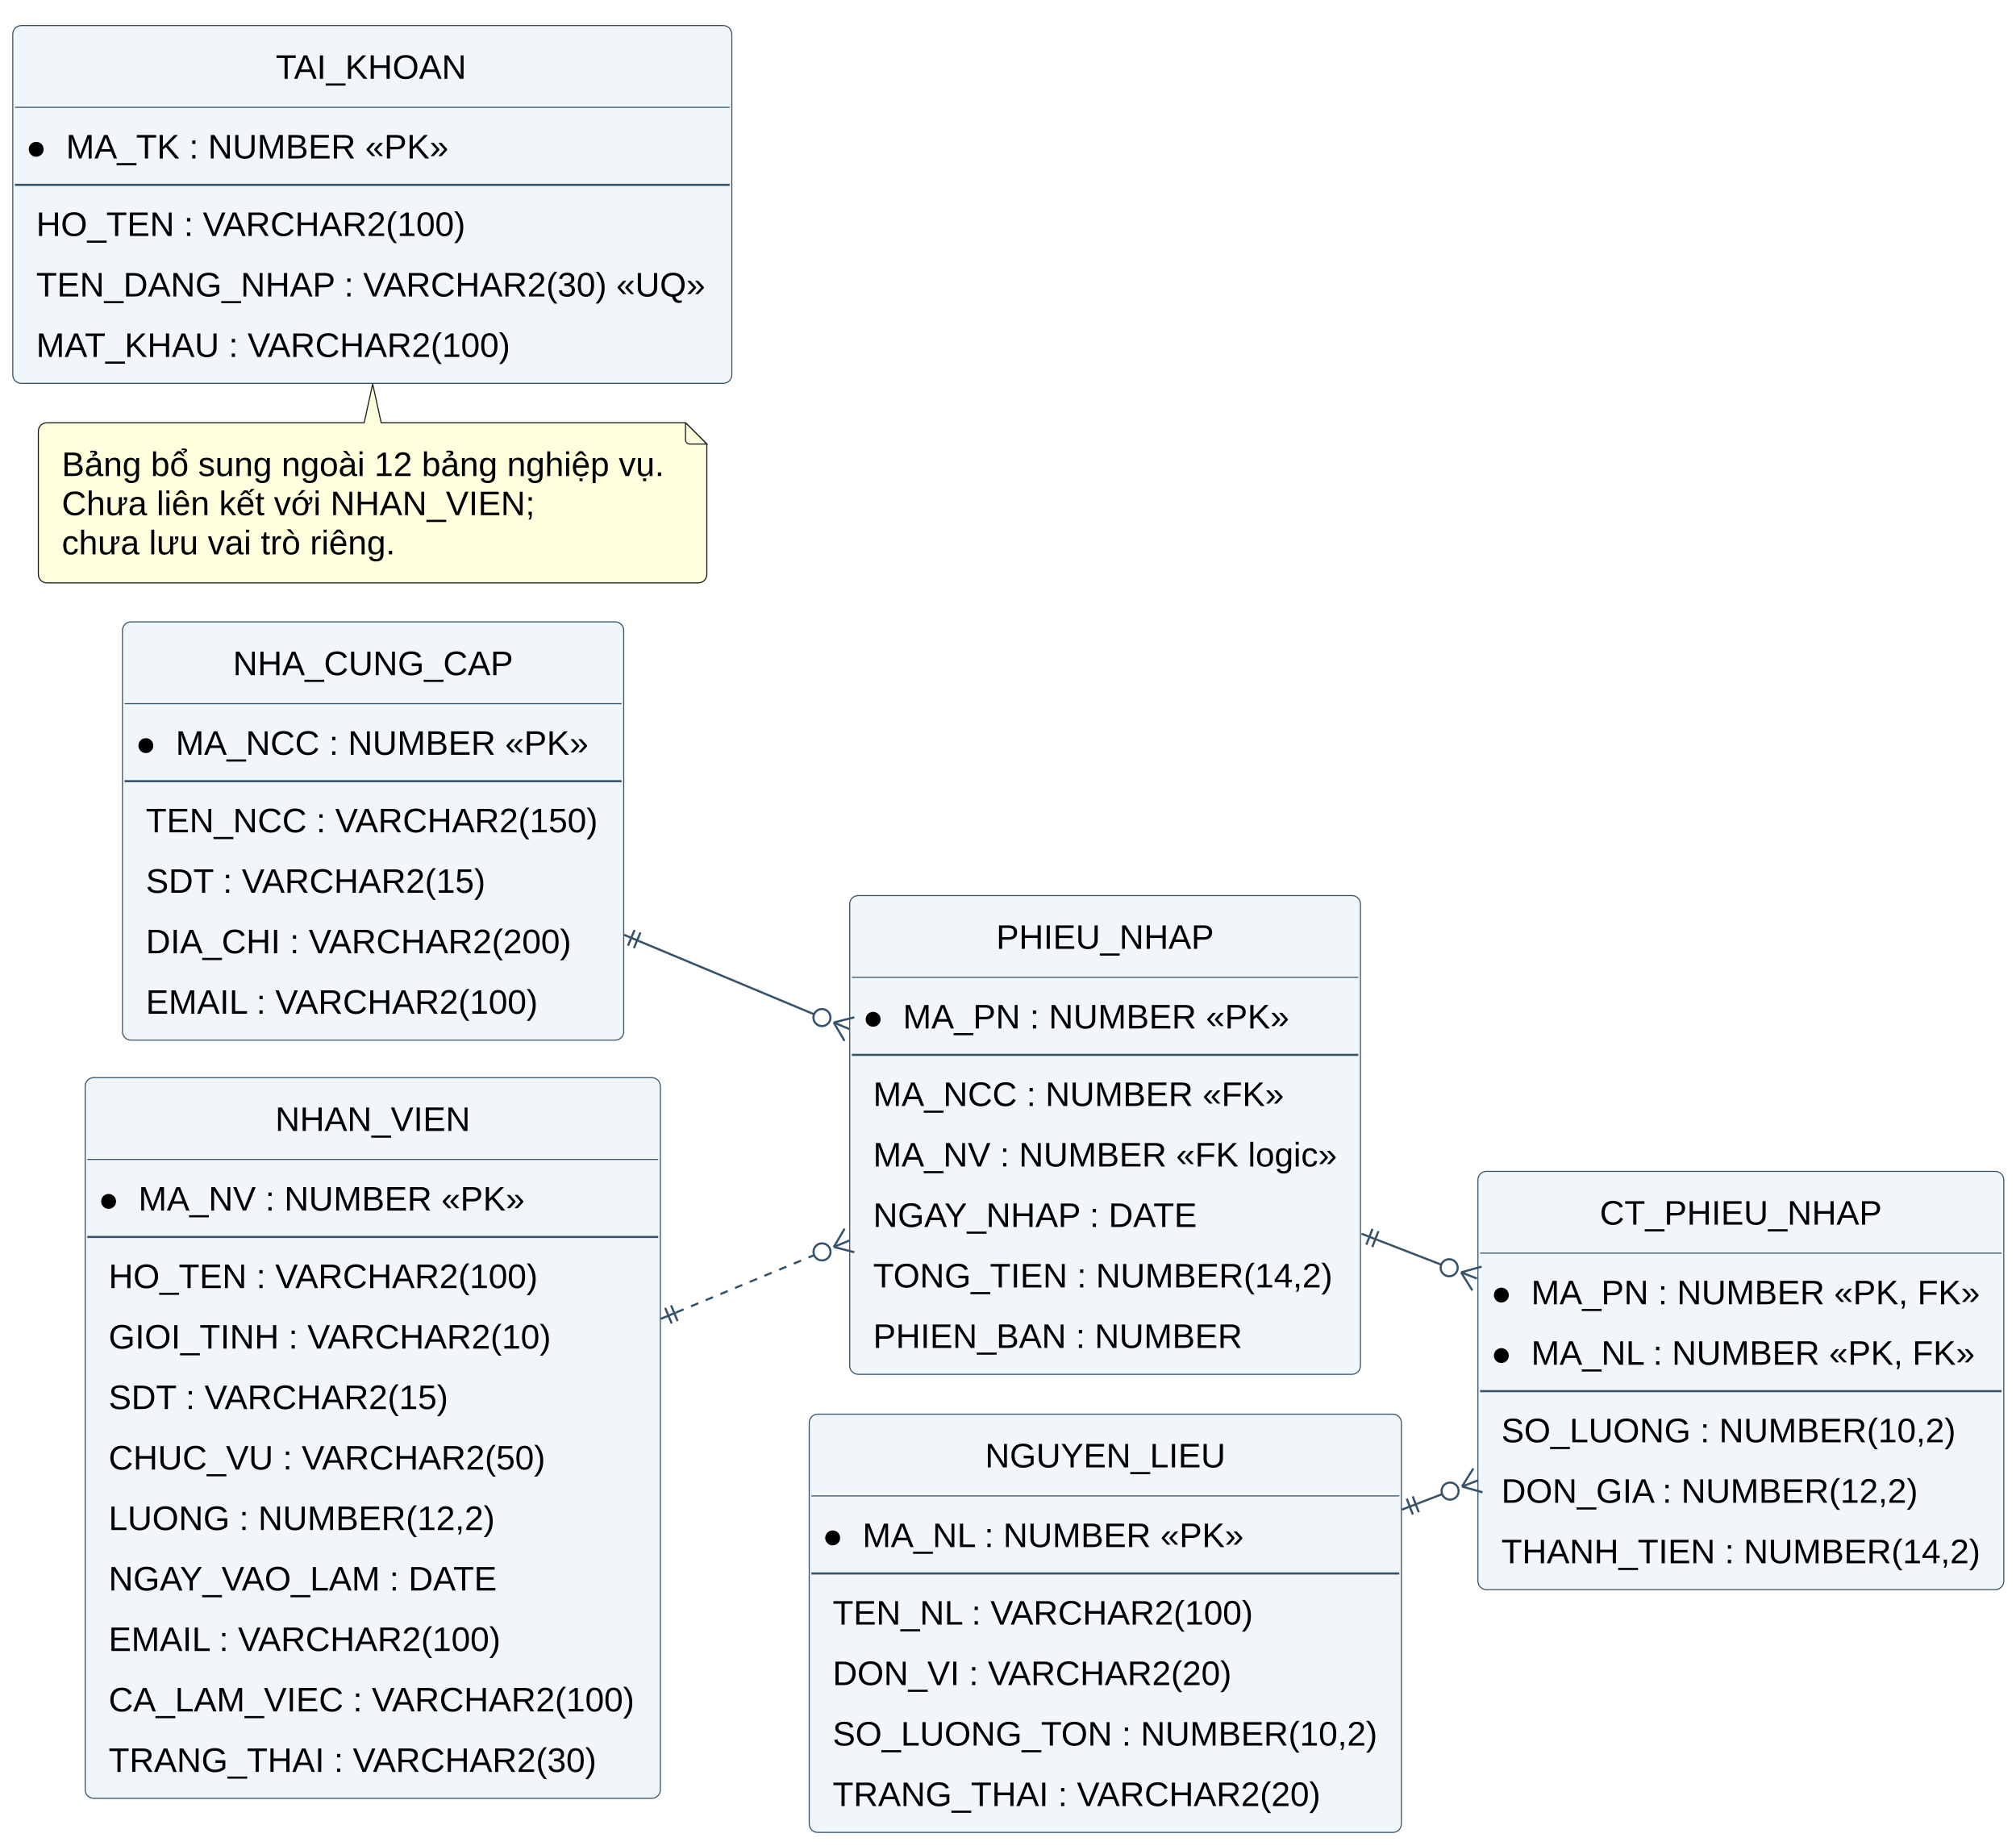
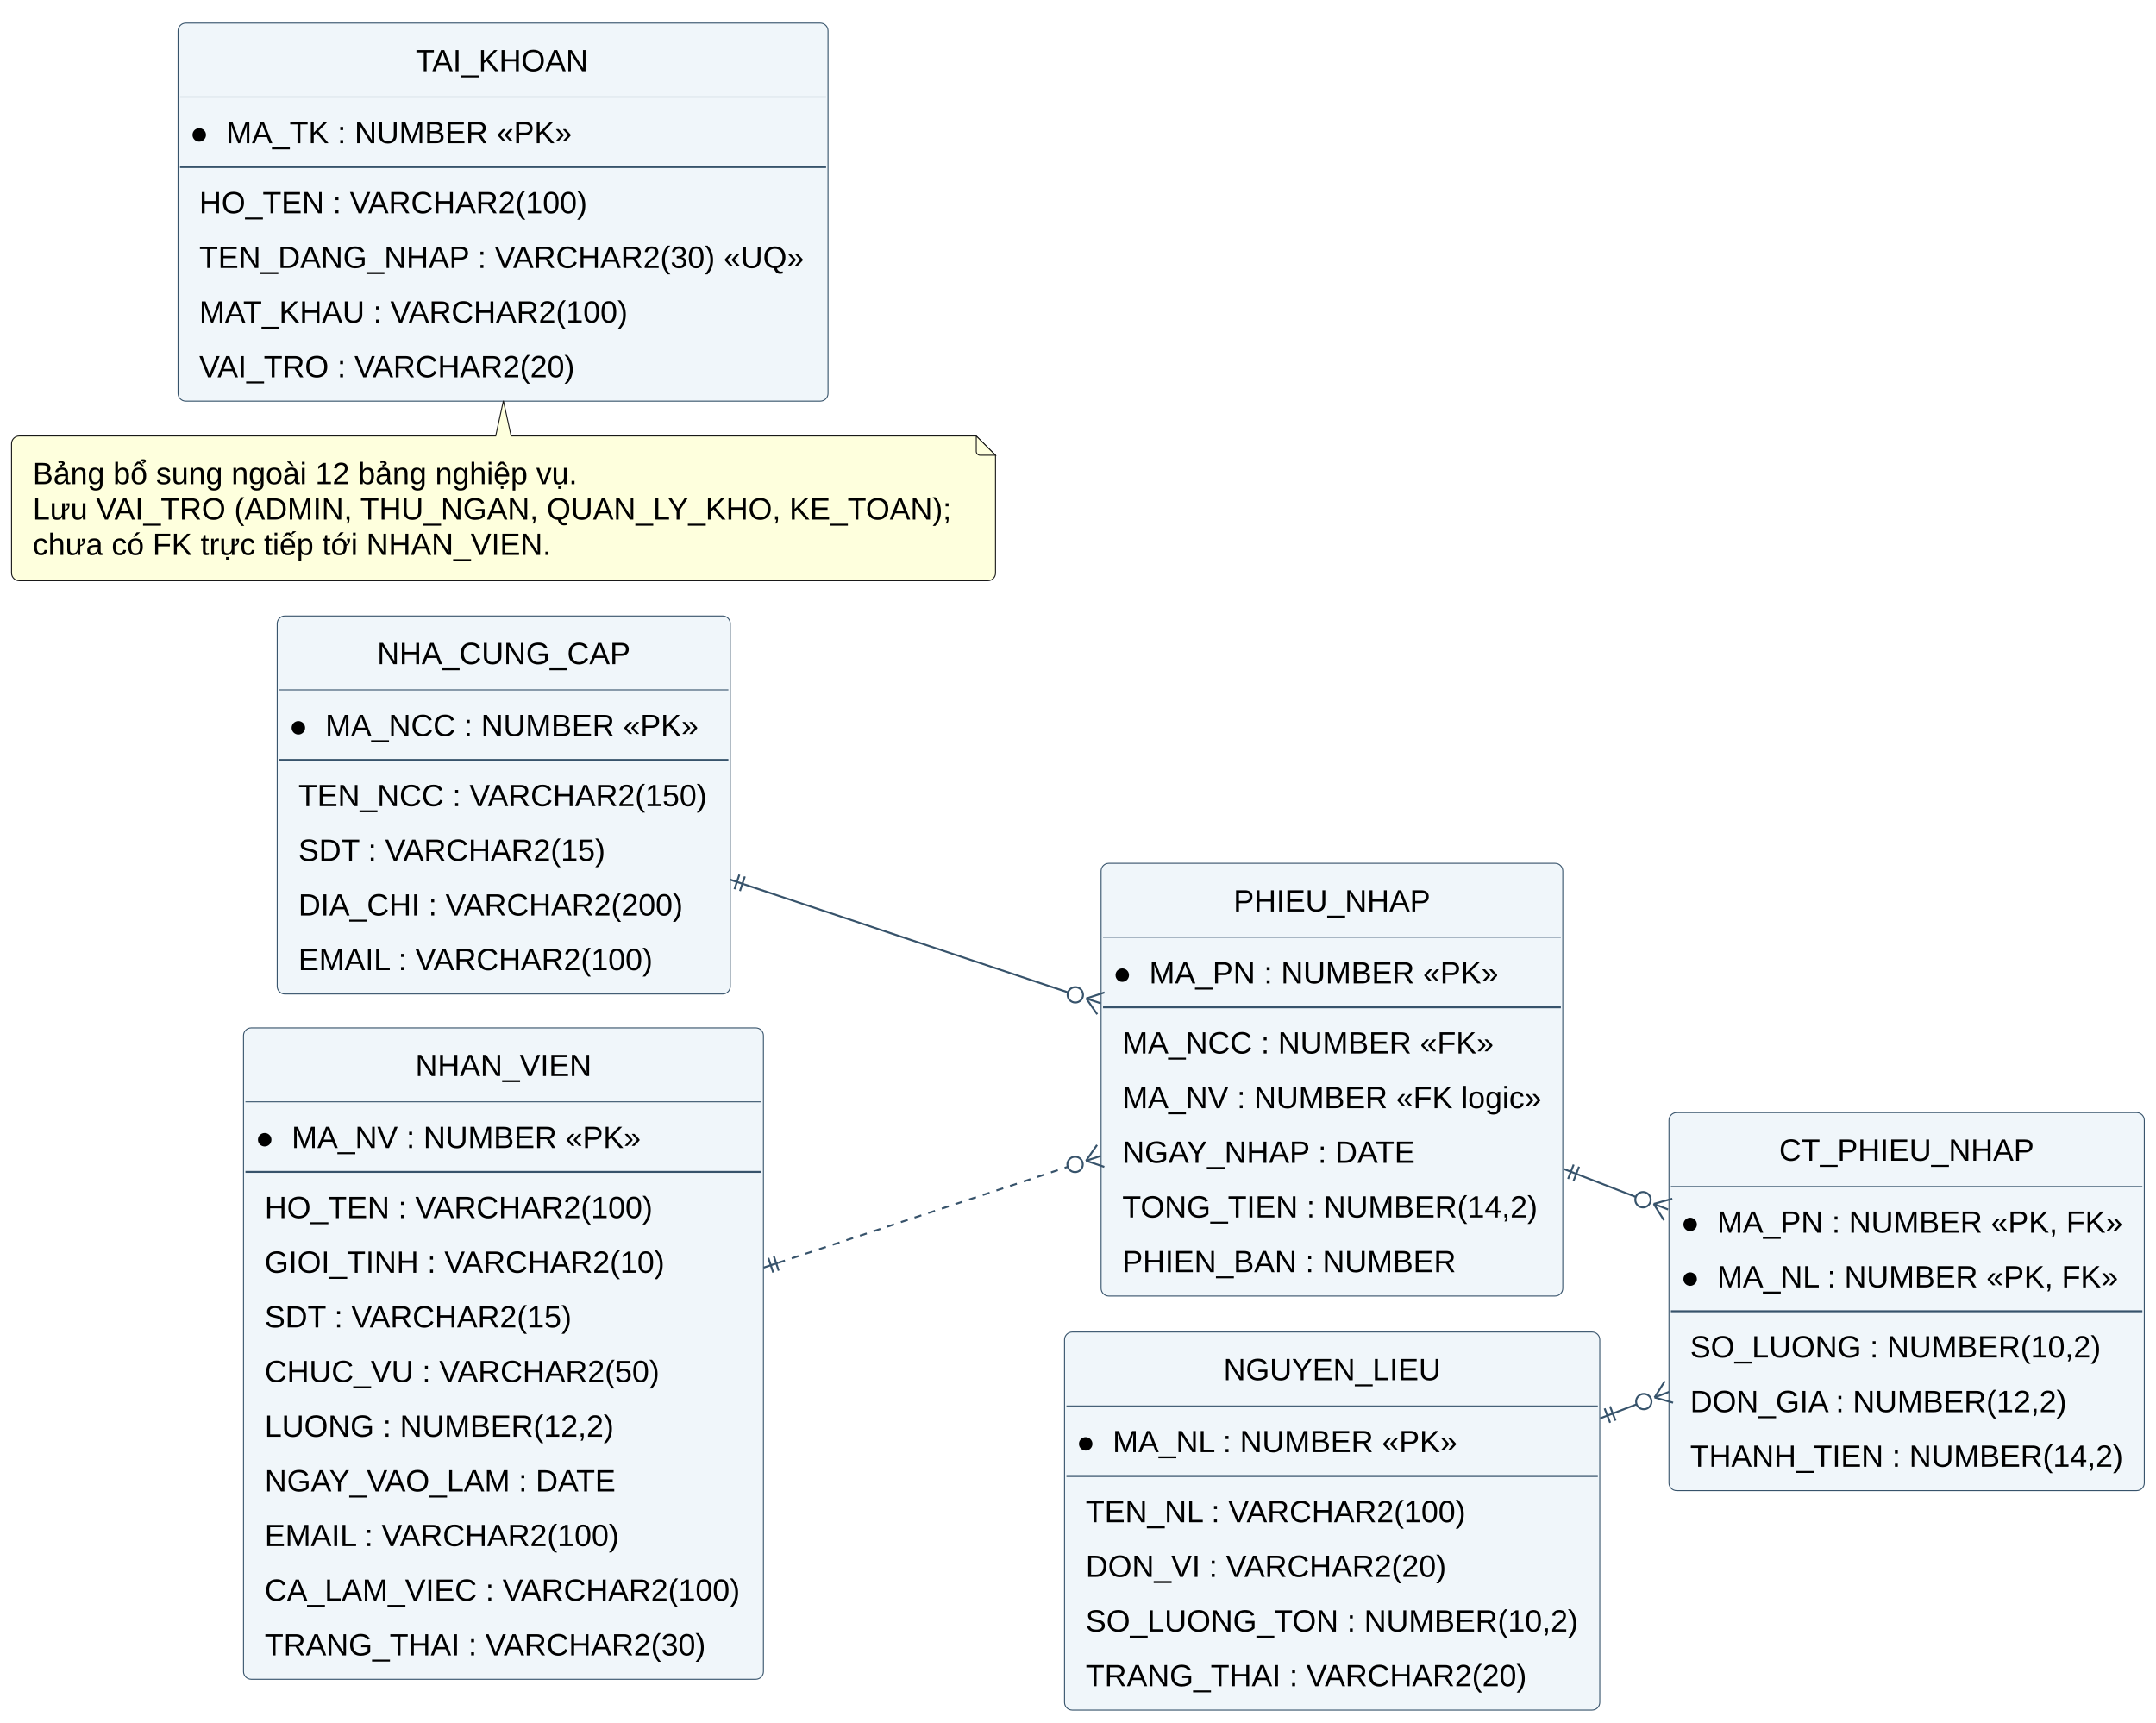
- <svg xmlns="http://www.w3.org/2000/svg" contentStyleType="text/css" data-diagram-type="CLASS" height="1625.625px" preserveAspectRatio="none" style="width:1775px;height:1625px;background:#FFFFFF;" version="1.1" viewBox="0 0 1775 1625" width="1775.625px" zoomAndPan="magnify">
+ <svg xmlns="http://www.w3.org/2000/svg" contentStyleType="text/css" height="1678.125px" preserveAspectRatio="none" style="width:2100px;height:1678px;background:#FFFFFF;" version="1.1" viewBox="0 0 2100 1678" width="2100px" zoomAndPan="magnify">
  <defs />
  <g>
-     <g class="entity" data-entity="NHA_CUNG_CAP" data-source-line="20" data-uid="ent0002" id="entity_NHA_CUNG_CAP">
-       <rect fill="#F0F6FA" height="368.232" rx="7.5" ry="7.5" style="stroke:#37536B;stroke-width:0.938;" width="441.343" x="107.812" y="547.5" />
-       <text fill="#000000" font-family="Arial" font-size="30" lengthAdjust="spacing" textLength="246.724" x="205.122" y="594.39">NHA_CUNG_CAP</text>
-       <line style="stroke:#37536B;stroke-width:0.938;" x1="109.688" x2="547.28" y1="619.497" y2="619.497" />
-       <ellipse cx="128.438" cy="656.433" fill="#000000" rx="5.625" ry="5.625" style="stroke:#000000;stroke-width:1.875;" />
-       <text fill="#000000" font-family="Arial" font-size="30" lengthAdjust="spacing" textLength="363.413" x="154.688" y="664.512">MA_NCC : NUMBER «PK»</text>
-       <line style="stroke:#37536B;stroke-width:1.875;" x1="109.688" x2="547.28" y1="687.744" y2="687.744" />
-       <text fill="#000000" font-family="Arial" font-size="30" lengthAdjust="spacing" textLength="400.093" x="128.438" y="732.759">TEN_NCC : VARCHAR2(150)</text>
-       <text fill="#000000" font-family="Arial" font-size="30" lengthAdjust="spacing" textLength="301.728" x="128.438" y="786.006">SDT : VARCHAR2(15)</text>
-       <text fill="#000000" font-family="Arial" font-size="30" lengthAdjust="spacing" textLength="376.772" x="128.438" y="839.253">DIA_CHI : VARCHAR2(200)</text>
-       <text fill="#000000" font-family="Arial" font-size="30" lengthAdjust="spacing" textLength="348.442" x="128.438" y="892.5">EMAIL : VARCHAR2(100)</text>
+     <g id="elem_NHA_CUNG_CAP">
+       <rect codeLine="20" fill="#F0F6FA" height="368.232" id="NHA_CUNG_CAP" rx="7.5" ry="7.5" style="stroke:#37536B;stroke-width:0.938;" width="441.343" x="270" y="600" />
+       <text fill="#000000" font-family="Arial" font-size="30" lengthAdjust="spacing" textLength="246.724" x="367.31" y="646.89">NHA_CUNG_CAP</text>
+       <line style="stroke:#37536B;stroke-width:0.938;" x1="271.875" x2="709.468" y1="671.997" y2="671.997" />
+       <ellipse cx="290.625" cy="708.933" fill="#000000" rx="5.625" ry="5.625" style="stroke:#000000;stroke-width:1.875;" />
+       <text fill="#000000" font-family="Arial" font-size="30" lengthAdjust="spacing" textLength="363.413" x="316.875" y="717.012">MA_NCC : NUMBER «PK»</text>
+       <line style="stroke:#37536B;stroke-width:1.875;" x1="271.875" x2="709.468" y1="740.244" y2="740.244" />
+       <text fill="#000000" font-family="Arial" font-size="30" lengthAdjust="spacing" textLength="400.093" x="290.625" y="785.259">TEN_NCC : VARCHAR2(150)</text>
+       <text fill="#000000" font-family="Arial" font-size="30" lengthAdjust="spacing" textLength="301.728" x="290.625" y="838.506">SDT : VARCHAR2(15)</text>
+       <text fill="#000000" font-family="Arial" font-size="30" lengthAdjust="spacing" textLength="376.772" x="290.625" y="891.753">DIA_CHI : VARCHAR2(200)</text>
+       <text fill="#000000" font-family="Arial" font-size="30" lengthAdjust="spacing" textLength="348.442" x="290.625" y="945">EMAIL : VARCHAR2(100)</text>
    </g>
-     <g class="entity" data-entity="PHIEU_NHAP" data-source-line="28" data-uid="ent0003" id="entity_PHIEU_NHAP">
-       <rect fill="#F0F6FA" height="421.479" rx="7.5" ry="7.5" style="stroke:#37536B;stroke-width:0.938;" width="449.692" x="748.125" y="788.438" />
-       <text fill="#000000" font-family="Arial" font-size="30" lengthAdjust="spacing" textLength="191.719" x="877.112" y="835.327">PHIEU_NHAP</text>
-       <line style="stroke:#37536B;stroke-width:0.938;" x1="750" x2="1195.942" y1="860.435" y2="860.435" />
-       <ellipse cx="768.75" cy="897.371" fill="#000000" rx="5.625" ry="5.625" style="stroke:#000000;stroke-width:1.875;" />
-       <text fill="#000000" font-family="Arial" font-size="30" lengthAdjust="spacing" textLength="340.093" x="795" y="905.449">MA_PN : NUMBER «PK»</text>
-       <line style="stroke:#37536B;stroke-width:1.875;" x1="750" x2="1195.942" y1="928.682" y2="928.682" />
-       <text fill="#000000" font-family="Arial" font-size="30" lengthAdjust="spacing" textLength="361.728" x="768.75" y="973.696">MA_NCC : NUMBER «FK»</text>
-       <text fill="#000000" font-family="Arial" font-size="30" lengthAdjust="spacing" textLength="408.442" x="768.75" y="1026.943">MA_NV : NUMBER «FK logic»</text>
-       <text fill="#000000" font-family="Arial" font-size="30" lengthAdjust="spacing" textLength="290.068" x="768.75" y="1080.19">NGAY_NHAP : DATE</text>
-       <text fill="#000000" font-family="Arial" font-size="30" lengthAdjust="spacing" textLength="405.059" x="768.75" y="1133.438">TONG_TIEN : NUMBER(14,2)</text>
-       <text fill="#000000" font-family="Arial" font-size="30" lengthAdjust="spacing" textLength="325.063" x="768.75" y="1186.685">PHIEN_BAN : NUMBER</text>
+     <g id="elem_PHIEU_NHAP">
+       <rect codeLine="28" fill="#F0F6FA" height="421.479" id="PHIEU_NHAP" rx="7.5" ry="7.5" style="stroke:#37536B;stroke-width:0.938;" width="449.692" x="1072.5" y="840.938" />
+       <text fill="#000000" font-family="Arial" font-size="30" lengthAdjust="spacing" textLength="191.719" x="1201.487" y="887.827">PHIEU_NHAP</text>
+       <line style="stroke:#37536B;stroke-width:0.938;" x1="1074.375" x2="1520.317" y1="912.935" y2="912.935" />
+       <ellipse cx="1093.125" cy="949.871" fill="#000000" rx="5.625" ry="5.625" style="stroke:#000000;stroke-width:1.875;" />
+       <text fill="#000000" font-family="Arial" font-size="30" lengthAdjust="spacing" textLength="340.093" x="1119.375" y="957.949">MA_PN : NUMBER «PK»</text>
+       <line style="stroke:#37536B;stroke-width:1.875;" x1="1074.375" x2="1520.317" y1="981.182" y2="981.182" />
+       <text fill="#000000" font-family="Arial" font-size="30" lengthAdjust="spacing" textLength="361.728" x="1093.125" y="1026.196">MA_NCC : NUMBER «FK»</text>
+       <text fill="#000000" font-family="Arial" font-size="30" lengthAdjust="spacing" textLength="408.442" x="1093.125" y="1079.443">MA_NV : NUMBER «FK logic»</text>
+       <text fill="#000000" font-family="Arial" font-size="30" lengthAdjust="spacing" textLength="290.068" x="1093.125" y="1132.69">NGAY_NHAP : DATE</text>
+       <text fill="#000000" font-family="Arial" font-size="30" lengthAdjust="spacing" textLength="405.059" x="1093.125" y="1185.938">TONG_TIEN : NUMBER(14,2)</text>
+       <text fill="#000000" font-family="Arial" font-size="30" lengthAdjust="spacing" textLength="325.063" x="1093.125" y="1239.185">PHIEN_BAN : NUMBER</text>
    </g>
-     <g class="entity" data-entity="CT_PHIEU_NHAP" data-source-line="37" data-uid="ent0004" id="entity_CT_PHIEU_NHAP">
-       <rect fill="#F0F6FA" height="368.232" rx="7.5" ry="7.5" style="stroke:#37536B;stroke-width:0.938;" width="462.978" x="1301.25" y="1031.25" />
-       <text fill="#000000" font-family="Arial" font-size="30" lengthAdjust="spacing" textLength="248.394" x="1408.543" y="1078.14">CT_PHIEU_NHAP</text>
-       <line style="stroke:#37536B;stroke-width:0.938;" x1="1303.125" x2="1762.353" y1="1103.247" y2="1103.247" />
-       <ellipse cx="1321.875" cy="1140.183" fill="#000000" rx="5.625" ry="5.625" style="stroke:#000000;stroke-width:1.875;" />
-       <text fill="#000000" font-family="Arial" font-size="30" lengthAdjust="spacing" textLength="395.098" x="1348.125" y="1148.262">MA_PN : NUMBER «PK, FK»</text>
-       <ellipse cx="1321.875" cy="1193.43" fill="#000000" rx="5.625" ry="5.625" style="stroke:#000000;stroke-width:1.875;" />
-       <text fill="#000000" font-family="Arial" font-size="30" lengthAdjust="spacing" textLength="391.772" x="1348.125" y="1201.509">MA_NL : NUMBER «PK, FK»</text>
-       <line style="stroke:#37536B;stroke-width:1.875;" x1="1303.125" x2="1762.353" y1="1224.741" y2="1224.741" />
-       <text fill="#000000" font-family="Arial" font-size="30" lengthAdjust="spacing" textLength="400.093" x="1321.875" y="1269.756">SO_LUONG : NUMBER(10,2)</text>
-       <text fill="#000000" font-family="Arial" font-size="30" lengthAdjust="spacing" textLength="368.408" x="1321.875" y="1323.003">DON_GIA : NUMBER(12,2)</text>
-       <text fill="#000000" font-family="Arial" font-size="30" lengthAdjust="spacing" textLength="421.728" x="1321.875" y="1376.25">THANH_TIEN : NUMBER(14,2)</text>
+     <g id="elem_CT_PHIEU_NHAP">
+       <rect codeLine="37" fill="#F0F6FA" height="368.232" id="CT_PHIEU_NHAP" rx="7.5" ry="7.5" style="stroke:#37536B;stroke-width:0.938;" width="462.978" x="1625.625" y="1083.75" />
+       <text fill="#000000" font-family="Arial" font-size="30" lengthAdjust="spacing" textLength="248.394" x="1732.918" y="1130.64">CT_PHIEU_NHAP</text>
+       <line style="stroke:#37536B;stroke-width:0.938;" x1="1627.5" x2="2086.729" y1="1155.747" y2="1155.747" />
+       <ellipse cx="1646.25" cy="1192.683" fill="#000000" rx="5.625" ry="5.625" style="stroke:#000000;stroke-width:1.875;" />
+       <text fill="#000000" font-family="Arial" font-size="30" lengthAdjust="spacing" textLength="395.098" x="1672.5" y="1200.762">MA_PN : NUMBER «PK, FK»</text>
+       <ellipse cx="1646.25" cy="1245.93" fill="#000000" rx="5.625" ry="5.625" style="stroke:#000000;stroke-width:1.875;" />
+       <text fill="#000000" font-family="Arial" font-size="30" lengthAdjust="spacing" textLength="391.772" x="1672.5" y="1254.009">MA_NL : NUMBER «PK, FK»</text>
+       <line style="stroke:#37536B;stroke-width:1.875;" x1="1627.5" x2="2086.729" y1="1277.241" y2="1277.241" />
+       <text fill="#000000" font-family="Arial" font-size="30" lengthAdjust="spacing" textLength="400.093" x="1646.25" y="1322.256">SO_LUONG : NUMBER(10,2)</text>
+       <text fill="#000000" font-family="Arial" font-size="30" lengthAdjust="spacing" textLength="368.408" x="1646.25" y="1375.503">DON_GIA : NUMBER(12,2)</text>
+       <text fill="#000000" font-family="Arial" font-size="30" lengthAdjust="spacing" textLength="421.728" x="1646.25" y="1428.75">THANH_TIEN : NUMBER(14,2)</text>
    </g>
-     <g class="entity" data-entity="NGUYEN_LIEU" data-source-line="45" data-uid="ent0005" id="entity_NGUYEN_LIEU">
-       <rect fill="#F0F6FA" height="368.232" rx="7.5" ry="7.5" style="stroke:#37536B;stroke-width:0.938;" width="521.352" x="712.5" y="1245" />
-       <text fill="#000000" font-family="Arial" font-size="30" lengthAdjust="spacing" textLength="211.728" x="867.312" y="1291.89">NGUYEN_LIEU</text>
-       <line style="stroke:#37536B;stroke-width:0.938;" x1="714.375" x2="1231.977" y1="1316.997" y2="1316.997" />
-       <ellipse cx="733.125" cy="1353.933" fill="#000000" rx="5.625" ry="5.625" style="stroke:#000000;stroke-width:1.875;" />
-       <text fill="#000000" font-family="Arial" font-size="30" lengthAdjust="spacing" textLength="336.768" x="759.375" y="1362.012">MA_NL : NUMBER «PK»</text>
-       <line style="stroke:#37536B;stroke-width:1.875;" x1="714.375" x2="1231.977" y1="1385.244" y2="1385.244" />
-       <text fill="#000000" font-family="Arial" font-size="30" lengthAdjust="spacing" textLength="373.447" x="733.125" y="1430.259">TEN_NL : VARCHAR2(100)</text>
-       <text fill="#000000" font-family="Arial" font-size="30" lengthAdjust="spacing" textLength="353.423" x="733.125" y="1483.506">DON_VI : VARCHAR2(20)</text>
-       <text fill="#000000" font-family="Arial" font-size="30" lengthAdjust="spacing" textLength="480.103" x="733.125" y="1536.753">SO_LUONG_TON : NUMBER(10,2)</text>
-       <text fill="#000000" font-family="Arial" font-size="30" lengthAdjust="spacing" textLength="431.748" x="733.125" y="1590">TRANG_THAI : VARCHAR2(20)</text>
+     <g id="elem_NGUYEN_LIEU">
+       <rect codeLine="45" fill="#F0F6FA" height="368.232" id="NGUYEN_LIEU" rx="7.5" ry="7.5" style="stroke:#37536B;stroke-width:0.938;" width="521.352" x="1036.875" y="1297.5" />
+       <text fill="#000000" font-family="Arial" font-size="30" lengthAdjust="spacing" textLength="211.728" x="1191.687" y="1344.39">NGUYEN_LIEU</text>
+       <line style="stroke:#37536B;stroke-width:0.938;" x1="1038.75" x2="1556.352" y1="1369.497" y2="1369.497" />
+       <ellipse cx="1057.5" cy="1406.433" fill="#000000" rx="5.625" ry="5.625" style="stroke:#000000;stroke-width:1.875;" />
+       <text fill="#000000" font-family="Arial" font-size="30" lengthAdjust="spacing" textLength="336.768" x="1083.75" y="1414.512">MA_NL : NUMBER «PK»</text>
+       <line style="stroke:#37536B;stroke-width:1.875;" x1="1038.75" x2="1556.352" y1="1437.744" y2="1437.744" />
+       <text fill="#000000" font-family="Arial" font-size="30" lengthAdjust="spacing" textLength="373.447" x="1057.5" y="1482.759">TEN_NL : VARCHAR2(100)</text>
+       <text fill="#000000" font-family="Arial" font-size="30" lengthAdjust="spacing" textLength="353.423" x="1057.5" y="1536.006">DON_VI : VARCHAR2(20)</text>
+       <text fill="#000000" font-family="Arial" font-size="30" lengthAdjust="spacing" textLength="480.103" x="1057.5" y="1589.253">SO_LUONG_TON : NUMBER(10,2)</text>
+       <text fill="#000000" font-family="Arial" font-size="30" lengthAdjust="spacing" textLength="431.748" x="1057.5" y="1642.5">TRANG_THAI : VARCHAR2(20)</text>
    </g>
-     <g class="entity" data-entity="NHAN_VIEN" data-source-line="53" data-uid="ent0006" id="entity_NHAN_VIEN">
-       <rect fill="#F0F6FA" height="634.468" rx="7.5" ry="7.5" style="stroke:#37536B;stroke-width:0.938;" width="506.411" x="75" y="948.75" />
-       <text fill="#000000" font-family="Arial" font-size="30" lengthAdjust="spacing" textLength="171.709" x="242.351" y="995.64">NHAN_VIEN</text>
-       <line style="stroke:#37536B;stroke-width:0.938;" x1="76.875" x2="579.536" y1="1020.747" y2="1020.747" />
-       <ellipse cx="95.625" cy="1057.683" fill="#000000" rx="5.625" ry="5.625" style="stroke:#000000;stroke-width:1.875;" />
-       <text fill="#000000" font-family="Arial" font-size="30" lengthAdjust="spacing" textLength="340.093" x="121.875" y="1065.762">MA_NV : NUMBER «PK»</text>
-       <line style="stroke:#37536B;stroke-width:1.875;" x1="76.875" x2="579.536" y1="1088.994" y2="1088.994" />
-       <text fill="#000000" font-family="Arial" font-size="30" lengthAdjust="spacing" textLength="380.098" x="95.625" y="1134.009">HO_TEN : VARCHAR2(100)</text>
-       <text fill="#000000" font-family="Arial" font-size="30" lengthAdjust="spacing" textLength="391.743" x="95.625" y="1187.256">GIOI_TINH : VARCHAR2(10)</text>
-       <text fill="#000000" font-family="Arial" font-size="30" lengthAdjust="spacing" textLength="301.728" x="95.625" y="1240.503">SDT : VARCHAR2(15)</text>
-       <text fill="#000000" font-family="Arial" font-size="30" lengthAdjust="spacing" textLength="386.748" x="95.625" y="1293.75">CHUC_VU : VARCHAR2(50)</text>
-       <text fill="#000000" font-family="Arial" font-size="30" lengthAdjust="spacing" textLength="340.063" x="95.625" y="1346.997">LUONG : NUMBER(12,2)</text>
-       <text fill="#000000" font-family="Arial" font-size="30" lengthAdjust="spacing" textLength="348.442" x="95.625" y="1400.244">NGAY_VAO_LAM : DATE</text>
-       <text fill="#000000" font-family="Arial" font-size="30" lengthAdjust="spacing" textLength="348.442" x="95.625" y="1453.491">EMAIL : VARCHAR2(100)</text>
-       <text fill="#000000" font-family="Arial" font-size="30" lengthAdjust="spacing" textLength="465.161" x="95.625" y="1506.738">CA_LAM_VIEC : VARCHAR2(100)</text>
-       <text fill="#000000" font-family="Arial" font-size="30" lengthAdjust="spacing" textLength="431.748" x="95.625" y="1559.985">TRANG_THAI : VARCHAR2(30)</text>
+     <g id="elem_NHAN_VIEN">
+       <rect codeLine="53" fill="#F0F6FA" height="634.468" id="NHAN_VIEN" rx="7.5" ry="7.5" style="stroke:#37536B;stroke-width:0.938;" width="506.411" x="237.188" y="1001.25" />
+       <text fill="#000000" font-family="Arial" font-size="30" lengthAdjust="spacing" textLength="171.709" x="404.539" y="1048.14">NHAN_VIEN</text>
+       <line style="stroke:#37536B;stroke-width:0.938;" x1="239.062" x2="741.724" y1="1073.247" y2="1073.247" />
+       <ellipse cx="257.812" cy="1110.183" fill="#000000" rx="5.625" ry="5.625" style="stroke:#000000;stroke-width:1.875;" />
+       <text fill="#000000" font-family="Arial" font-size="30" lengthAdjust="spacing" textLength="340.093" x="284.062" y="1118.262">MA_NV : NUMBER «PK»</text>
+       <line style="stroke:#37536B;stroke-width:1.875;" x1="239.062" x2="741.724" y1="1141.494" y2="1141.494" />
+       <text fill="#000000" font-family="Arial" font-size="30" lengthAdjust="spacing" textLength="380.098" x="257.812" y="1186.509">HO_TEN : VARCHAR2(100)</text>
+       <text fill="#000000" font-family="Arial" font-size="30" lengthAdjust="spacing" textLength="391.743" x="257.812" y="1239.756">GIOI_TINH : VARCHAR2(10)</text>
+       <text fill="#000000" font-family="Arial" font-size="30" lengthAdjust="spacing" textLength="301.728" x="257.812" y="1293.003">SDT : VARCHAR2(15)</text>
+       <text fill="#000000" font-family="Arial" font-size="30" lengthAdjust="spacing" textLength="386.748" x="257.812" y="1346.25">CHUC_VU : VARCHAR2(50)</text>
+       <text fill="#000000" font-family="Arial" font-size="30" lengthAdjust="spacing" textLength="340.063" x="257.812" y="1399.497">LUONG : NUMBER(12,2)</text>
+       <text fill="#000000" font-family="Arial" font-size="30" lengthAdjust="spacing" textLength="348.442" x="257.812" y="1452.744">NGAY_VAO_LAM : DATE</text>
+       <text fill="#000000" font-family="Arial" font-size="30" lengthAdjust="spacing" textLength="348.442" x="257.812" y="1505.991">EMAIL : VARCHAR2(100)</text>
+       <text fill="#000000" font-family="Arial" font-size="30" lengthAdjust="spacing" textLength="465.161" x="257.812" y="1559.238">CA_LAM_VIEC : VARCHAR2(100)</text>
+       <text fill="#000000" font-family="Arial" font-size="30" lengthAdjust="spacing" textLength="431.748" x="257.812" y="1612.485">TRANG_THAI : VARCHAR2(30)</text>
    </g>
-     <g class="entity" data-entity="TAI_KHOAN" data-source-line="66" data-uid="ent0007" id="entity_TAI_KHOAN">
-       <rect fill="#F0F6FA" height="314.985" rx="7.5" ry="7.5" style="stroke:#37536B;stroke-width:0.938;" width="633.076" x="11.25" y="22.5" />
-       <text fill="#000000" font-family="Arial" font-size="30" lengthAdjust="spacing" textLength="170.039" x="242.769" y="69.39">TAI_KHOAN</text>
-       <line style="stroke:#37536B;stroke-width:0.938;" x1="13.125" x2="642.451" y1="94.497" y2="94.497" />
-       <ellipse cx="31.875" cy="131.433" fill="#000000" rx="5.625" ry="5.625" style="stroke:#000000;stroke-width:1.875;" />
-       <text fill="#000000" font-family="Arial" font-size="30" lengthAdjust="spacing" textLength="336.753" x="58.125" y="139.512">MA_TK : NUMBER «PK»</text>
-       <line style="stroke:#37536B;stroke-width:1.875;" x1="13.125" x2="642.451" y1="162.744" y2="162.744" />
-       <text fill="#000000" font-family="Arial" font-size="30" lengthAdjust="spacing" textLength="380.098" x="31.875" y="207.759">HO_TEN : VARCHAR2(100)</text>
-       <text fill="#000000" font-family="Arial" font-size="30" lengthAdjust="spacing" textLength="591.826" x="31.875" y="261.006">TEN_DANG_NHAP : VARCHAR2(30) «UQ»</text>
-       <text fill="#000000" font-family="Arial" font-size="30" lengthAdjust="spacing" textLength="421.772" x="31.875" y="314.253">MAT_KHAU : VARCHAR2(100)</text>
+     <g id="elem_TAI_KHOAN">
+       <rect codeLine="66" fill="#F0F6FA" height="368.232" id="TAI_KHOAN" rx="7.5" ry="7.5" style="stroke:#37536B;stroke-width:0.938;" width="633.076" x="173.438" y="22.5" />
+       <text fill="#000000" font-family="Arial" font-size="30" lengthAdjust="spacing" textLength="170.039" x="404.956" y="69.39">TAI_KHOAN</text>
+       <line style="stroke:#37536B;stroke-width:0.938;" x1="175.312" x2="804.639" y1="94.497" y2="94.497" />
+       <ellipse cx="194.062" cy="131.433" fill="#000000" rx="5.625" ry="5.625" style="stroke:#000000;stroke-width:1.875;" />
+       <text fill="#000000" font-family="Arial" font-size="30" lengthAdjust="spacing" textLength="336.753" x="220.312" y="139.512">MA_TK : NUMBER «PK»</text>
+       <line style="stroke:#37536B;stroke-width:1.875;" x1="175.312" x2="804.639" y1="162.744" y2="162.744" />
+       <text fill="#000000" font-family="Arial" font-size="30" lengthAdjust="spacing" textLength="380.098" x="194.062" y="207.759">HO_TEN : VARCHAR2(100)</text>
+       <text fill="#000000" font-family="Arial" font-size="30" lengthAdjust="spacing" textLength="591.826" x="194.062" y="261.006">TEN_DANG_NHAP : VARCHAR2(30) «UQ»</text>
+       <text fill="#000000" font-family="Arial" font-size="30" lengthAdjust="spacing" textLength="421.772" x="194.062" y="314.253">MAT_KHAU : VARCHAR2(100)</text>
+       <text fill="#000000" font-family="Arial" font-size="30" lengthAdjust="spacing" textLength="370.093" x="194.062" y="367.5">VAI_TRO : VARCHAR2(20)</text>
    </g>
-     <g class="entity" data-entity="GMN12" data-source-line="78" data-uid="ent0013" id="entity_GMN12">
-       <path d="M33.75,379.688 L33.75,505.679 A7.5,7.5 0 0 0 41.25,513.179 L614.824,513.179 A7.5,7.5 0 0 0 622.324,505.679 L622.324,390.938 L603.574,372.188 L335.625,372.188 L328.125,338.042 L320.625,372.188 L41.25,372.188 A7.5,7.5 0 0 0 33.75,379.688" fill="#FEFFDD" style="stroke:#181818;stroke-width:0.938;" />
-       <path d="M603.574,372.188 L603.574,387.188 A3.75,3.75 0 0 0 607.324,390.938 L622.324,390.938 L603.574,372.188" fill="#FEFFDD" style="stroke:#181818;stroke-width:0.938;" />
-       <text fill="#000000" font-family="Arial" font-size="30" lengthAdjust="spacing" textLength="530.449" x="54.375" y="419.077">Bảng bổ sung ngoài 12 bảng nghiệp vụ.</text>
-       <text fill="#000000" font-family="Arial" font-size="30" lengthAdjust="spacing" textLength="416.558" x="54.375" y="453.574">Chưa liên kết với NHAN_VIEN;</text>
-       <text fill="#000000" font-family="Arial" font-size="30" lengthAdjust="spacing" textLength="293.628" x="54.375" y="488.071">chưa lưu vai trò riêng.</text>
+     <g id="elem_GMN12">
+       <path d="M11.25,432.188 L11.25,558.179 A7.5,7.5 0 0 0 18.75,565.679 L962.153,565.679 A7.5,7.5 0 0 0 969.653,558.179 L969.653,443.438 L950.903,424.688 L497.812,424.688 L490.312,390.402 L482.812,424.688 L18.75,424.688 A7.5,7.5 0 0 0 11.25,432.188 " fill="#FEFFDD" style="stroke:#181818;stroke-width:0.938;" />
+       <path d="M950.903,424.688 L950.903,439.688 A3.75,3.75 0 0 0 954.653,443.438 L969.653,443.438 L950.903,424.688 " fill="#FEFFDD" style="stroke:#181818;stroke-width:0.938;" />
+       <text fill="#000000" font-family="Arial" font-size="30" lengthAdjust="spacing" textLength="530.449" x="31.875" y="471.577">Bảng bổ sung ngoài 12 bảng nghiệp vụ.</text>
+       <text fill="#000000" font-family="Arial" font-size="30" lengthAdjust="spacing" textLength="900.278" x="31.875" y="506.074">Lưu VAI_TRO (ADMIN, THU_NGAN, QUAN_LY_KHO, KE_TOAN);</text>
+       <text fill="#000000" font-family="Arial" font-size="30" lengthAdjust="spacing" textLength="504.976" x="31.875" y="540.571">chưa có FK trực tiếp tới NHAN_VIEN.</text>
    </g>
-     <g class="link" data-entity-1="NHA_CUNG_CAP" data-entity-2="PHIEU_NHAP" data-uid="lnk8" id="link_NHA_CUNG_CAP_PHIEU_NHAP">
-       <line style="stroke:#37536B;stroke-width:1.875;" x1="552.915" x2="558.701" y1="832.586" y2="818.747" />
-       <line style="stroke:#37536B;stroke-width:1.875;" x1="558.104" x2="563.891" y1="834.756" y2="820.917" />
-       <line style="stroke:#37536B;stroke-width:1.875;" x1="562.727" x2="548.888" y1="828.56" y2="822.774" />
-       <line style="stroke:#37536B;stroke-width:1.875;" x1="734.058" x2="752.236" y1="900.198" y2="895.605" />
-       <line style="stroke:#37536B;stroke-width:1.875;" x1="734.058" x2="743.557" y1="900.198" y2="916.364" />
-       <line style="stroke:#37536B;stroke-width:1.875;" x1="734.058" x2="747.897" y1="900.198" y2="905.985" />
-       <ellipse cx="723.678" cy="895.858" fill="none" rx="7.5" ry="7.5" style="stroke:#37536B;stroke-width:1.875;" />
-       <path d="M562.727,828.56 C626.947,855.412 652.265,865.998 716.759,892.965" fill="none" style="stroke:#37536B;stroke-width:1.875;" />
-     </g>
-     <g class="link" data-entity-1="NHAN_VIEN" data-entity-2="PHIEU_NHAP" data-uid="lnk9" id="link_NHAN_VIEN_PHIEU_NHAP">
-       <line style="stroke:#37536B;stroke-width:1.875;" x1="591.401" x2="585.649" y1="1165.211" y2="1151.358" />
-       <line style="stroke:#37536B;stroke-width:1.875;" x1="596.596" x2="590.844" y1="1163.054" y2="1149.2" />
-       <line style="stroke:#37536B;stroke-width:1.875;" x1="595.452" x2="581.598" y1="1155.408" y2="1161.16" />
-       <line style="stroke:#37536B;stroke-width:1.875;" x1="734.126" x2="743.665" y1="1097.83" y2="1081.688" />
-       <line style="stroke:#37536B;stroke-width:1.875;" x1="734.126" x2="752.293" y1="1097.83" y2="1102.468" />
-       <line style="stroke:#37536B;stroke-width:1.875;" x1="734.126" x2="747.979" y1="1097.83" y2="1092.078" />
-       <ellipse cx="723.736" cy="1102.144" fill="none" rx="7.5" ry="7.5" style="stroke:#37536B;stroke-width:1.875;" />
-       <path d="M595.452,1155.408 C650.364,1132.608 663.089,1127.325 716.809,1105.02" fill="none" style="stroke:#37536B;stroke-width:1.875;stroke-dasharray:7.0,7.0;" />
-     </g>
-     <g class="link" data-entity-1="PHIEU_NHAP" data-entity-2="CT_PHIEU_NHAP" data-uid="lnk10" id="link_PHIEU_NHAP_CT_PHIEU_NHAP">
-       <line style="stroke:#37536B;stroke-width:1.875;" x1="1202.998" x2="1208.422" y1="1095.85" y2="1081.866" />
-       <line style="stroke:#37536B;stroke-width:1.875;" x1="1208.243" x2="1213.667" y1="1097.884" y2="1083.9" />
-       <line style="stroke:#37536B;stroke-width:1.875;" x1="1212.703" x2="1198.718" y1="1091.57" y2="1086.146" />
-       <line style="stroke:#37536B;stroke-width:1.875;" x1="1286.437" x2="1304.49" y1="1120.168" y2="1115.104" />
-       <line style="stroke:#37536B;stroke-width:1.875;" x1="1286.437" x2="1296.354" y1="1120.168" y2="1136.081" />
-       <line style="stroke:#37536B;stroke-width:1.875;" x1="1286.437" x2="1300.422" y1="1120.168" y2="1125.593" />
-       <ellipse cx="1275.948" cy="1116.1" fill="none" rx="7.5" ry="7.5" style="stroke:#37536B;stroke-width:1.875;" />
-       <path d="M1212.703,1091.57 C1246.194,1104.56 1235.327,1100.345 1268.956,1113.388" fill="none" style="stroke:#37536B;stroke-width:1.875;" />
-     </g>
-     <g class="link" data-entity-1="NGUYEN_LIEU" data-entity-2="CT_PHIEU_NHAP" data-uid="lnk11" id="link_NGUYEN_LIEU_CT_PHIEU_NHAP">
-       <line style="stroke:#37536B;stroke-width:1.875;" x1="1243.943" x2="1238.56" y1="1333.38" y2="1319.38" />
-       <line style="stroke:#37536B;stroke-width:1.875;" x1="1249.193" x2="1243.81" y1="1331.362" y2="1317.361" />
-       <line style="stroke:#37536B;stroke-width:1.875;" x1="1248.252" x2="1234.251" y1="1323.689" y2="1329.072" />
-       <line style="stroke:#37536B;stroke-width:1.875;" x1="1287.244" x2="1297.207" y1="1308.697" y2="1292.813" />
-       <line style="stroke:#37536B;stroke-width:1.875;" x1="1287.244" x2="1305.282" y1="1308.697" y2="1313.814" />
-       <line style="stroke:#37536B;stroke-width:1.875;" x1="1287.244" x2="1301.244" y1="1308.697" y2="1303.314" />
-       <ellipse cx="1276.743" cy="1312.734" fill="none" rx="7.5" ry="7.5" style="stroke:#37536B;stroke-width:1.875;" />
-       <path d="M1248.252,1323.689 C1270.615,1315.09 1247.638,1323.925 1269.743,1315.426" fill="none" style="stroke:#37536B;stroke-width:1.875;" />
-     </g>
+     <line style="stroke:#37536B;stroke-width:1.875;" x1="715.409" x2="720.158" y1="866.151" y2="851.922" />
+     <line style="stroke:#37536B;stroke-width:1.875;" x1="720.745" x2="725.493" y1="867.931" y2="853.703" />
+     <line style="stroke:#37536B;stroke-width:1.875;" x1="724.898" x2="710.669" y1="861.411" y2="856.662" />
+     <line style="stroke:#37536B;stroke-width:1.875;" x1="1058.064" x2="1075.854" y1="972.596" y2="966.673" />
+     <line style="stroke:#37536B;stroke-width:1.875;" x1="1058.064" x2="1068.732" y1="972.596" y2="988.016" />
+     <line style="stroke:#37536B;stroke-width:1.875;" x1="1058.064" x2="1072.293" y1="972.596" y2="977.344" />
+     <ellipse cx="1047.393" cy="969.034" fill="none" rx="7.5" ry="7.5" style="stroke:#37536B;stroke-width:1.875;" />
+     <path d="M724.898,861.411 C837.117,898.861 927.372,928.981 1040.279,966.66 " fill="none" style="stroke:#37536B;stroke-width:1.875;" />
+     <line style="stroke:#37536B;stroke-width:1.875;" x1="753.124" x2="748.405" y1="1239.555" y2="1225.316" />
+     <line style="stroke:#37536B;stroke-width:1.875;" x1="758.463" x2="753.745" y1="1237.785" y2="1223.547" />
+     <line style="stroke:#37536B;stroke-width:1.875;" x1="757.884" x2="743.645" y1="1230.076" y2="1234.795" />
+     <line style="stroke:#37536B;stroke-width:1.875;" x1="1057.841" x2="1068.541" y1="1130.674" y2="1115.276" />
+     <line style="stroke:#37536B;stroke-width:1.875;" x1="1057.841" x2="1075.619" y1="1130.674" y2="1136.634" />
+     <line style="stroke:#37536B;stroke-width:1.875;" x1="1057.841" x2="1072.08" y1="1130.674" y2="1125.955" />
+     <ellipse cx="1047.162" cy="1134.213" fill="none" rx="7.5" ry="7.5" style="stroke:#37536B;stroke-width:1.875;" />
+     <path d="M757.884,1230.076 C863.065,1195.22 938.029,1170.378 1040.043,1136.572 " fill="none" style="stroke:#37536B;stroke-width:1.875;stroke-dasharray:7.0,7.0;" />
+     <line style="stroke:#37536B;stroke-width:1.875;" x1="1527.373" x2="1532.797" y1="1148.35" y2="1134.366" />
+     <line style="stroke:#37536B;stroke-width:1.875;" x1="1532.618" x2="1538.042" y1="1150.384" y2="1136.4" />
+     <line style="stroke:#37536B;stroke-width:1.875;" x1="1537.078" x2="1523.093" y1="1144.07" y2="1138.646" />
+     <line style="stroke:#37536B;stroke-width:1.875;" x1="1610.812" x2="1628.865" y1="1172.668" y2="1167.604" />
+     <line style="stroke:#37536B;stroke-width:1.875;" x1="1610.812" x2="1620.729" y1="1172.668" y2="1188.581" />
+     <line style="stroke:#37536B;stroke-width:1.875;" x1="1610.812" x2="1624.797" y1="1172.668" y2="1178.093" />
+     <ellipse cx="1600.323" cy="1168.6" fill="none" rx="7.5" ry="7.5" style="stroke:#37536B;stroke-width:1.875;" />
+     <path d="M1537.078,1144.07 C1570.569,1157.06 1559.702,1152.845 1593.331,1165.888 " fill="none" style="stroke:#37536B;stroke-width:1.875;" />
+     <line style="stroke:#37536B;stroke-width:1.875;" x1="1568.318" x2="1562.935" y1="1385.88" y2="1371.88" />
+     <line style="stroke:#37536B;stroke-width:1.875;" x1="1573.568" x2="1568.185" y1="1383.862" y2="1369.861" />
+     <line style="stroke:#37536B;stroke-width:1.875;" x1="1572.627" x2="1558.626" y1="1376.189" y2="1381.572" />
+     <line style="stroke:#37536B;stroke-width:1.875;" x1="1611.619" x2="1621.582" y1="1361.197" y2="1345.313" />
+     <line style="stroke:#37536B;stroke-width:1.875;" x1="1611.619" x2="1629.657" y1="1361.197" y2="1366.314" />
+     <line style="stroke:#37536B;stroke-width:1.875;" x1="1611.619" x2="1625.619" y1="1361.197" y2="1355.814" />
+     <ellipse cx="1601.118" cy="1365.234" fill="none" rx="7.5" ry="7.5" style="stroke:#37536B;stroke-width:1.875;" />
+     <path d="M1572.627,1376.189 C1594.99,1367.59 1572.013,1376.425 1594.118,1367.926 " fill="none" style="stroke:#37536B;stroke-width:1.875;" />
  </g>
</svg>
